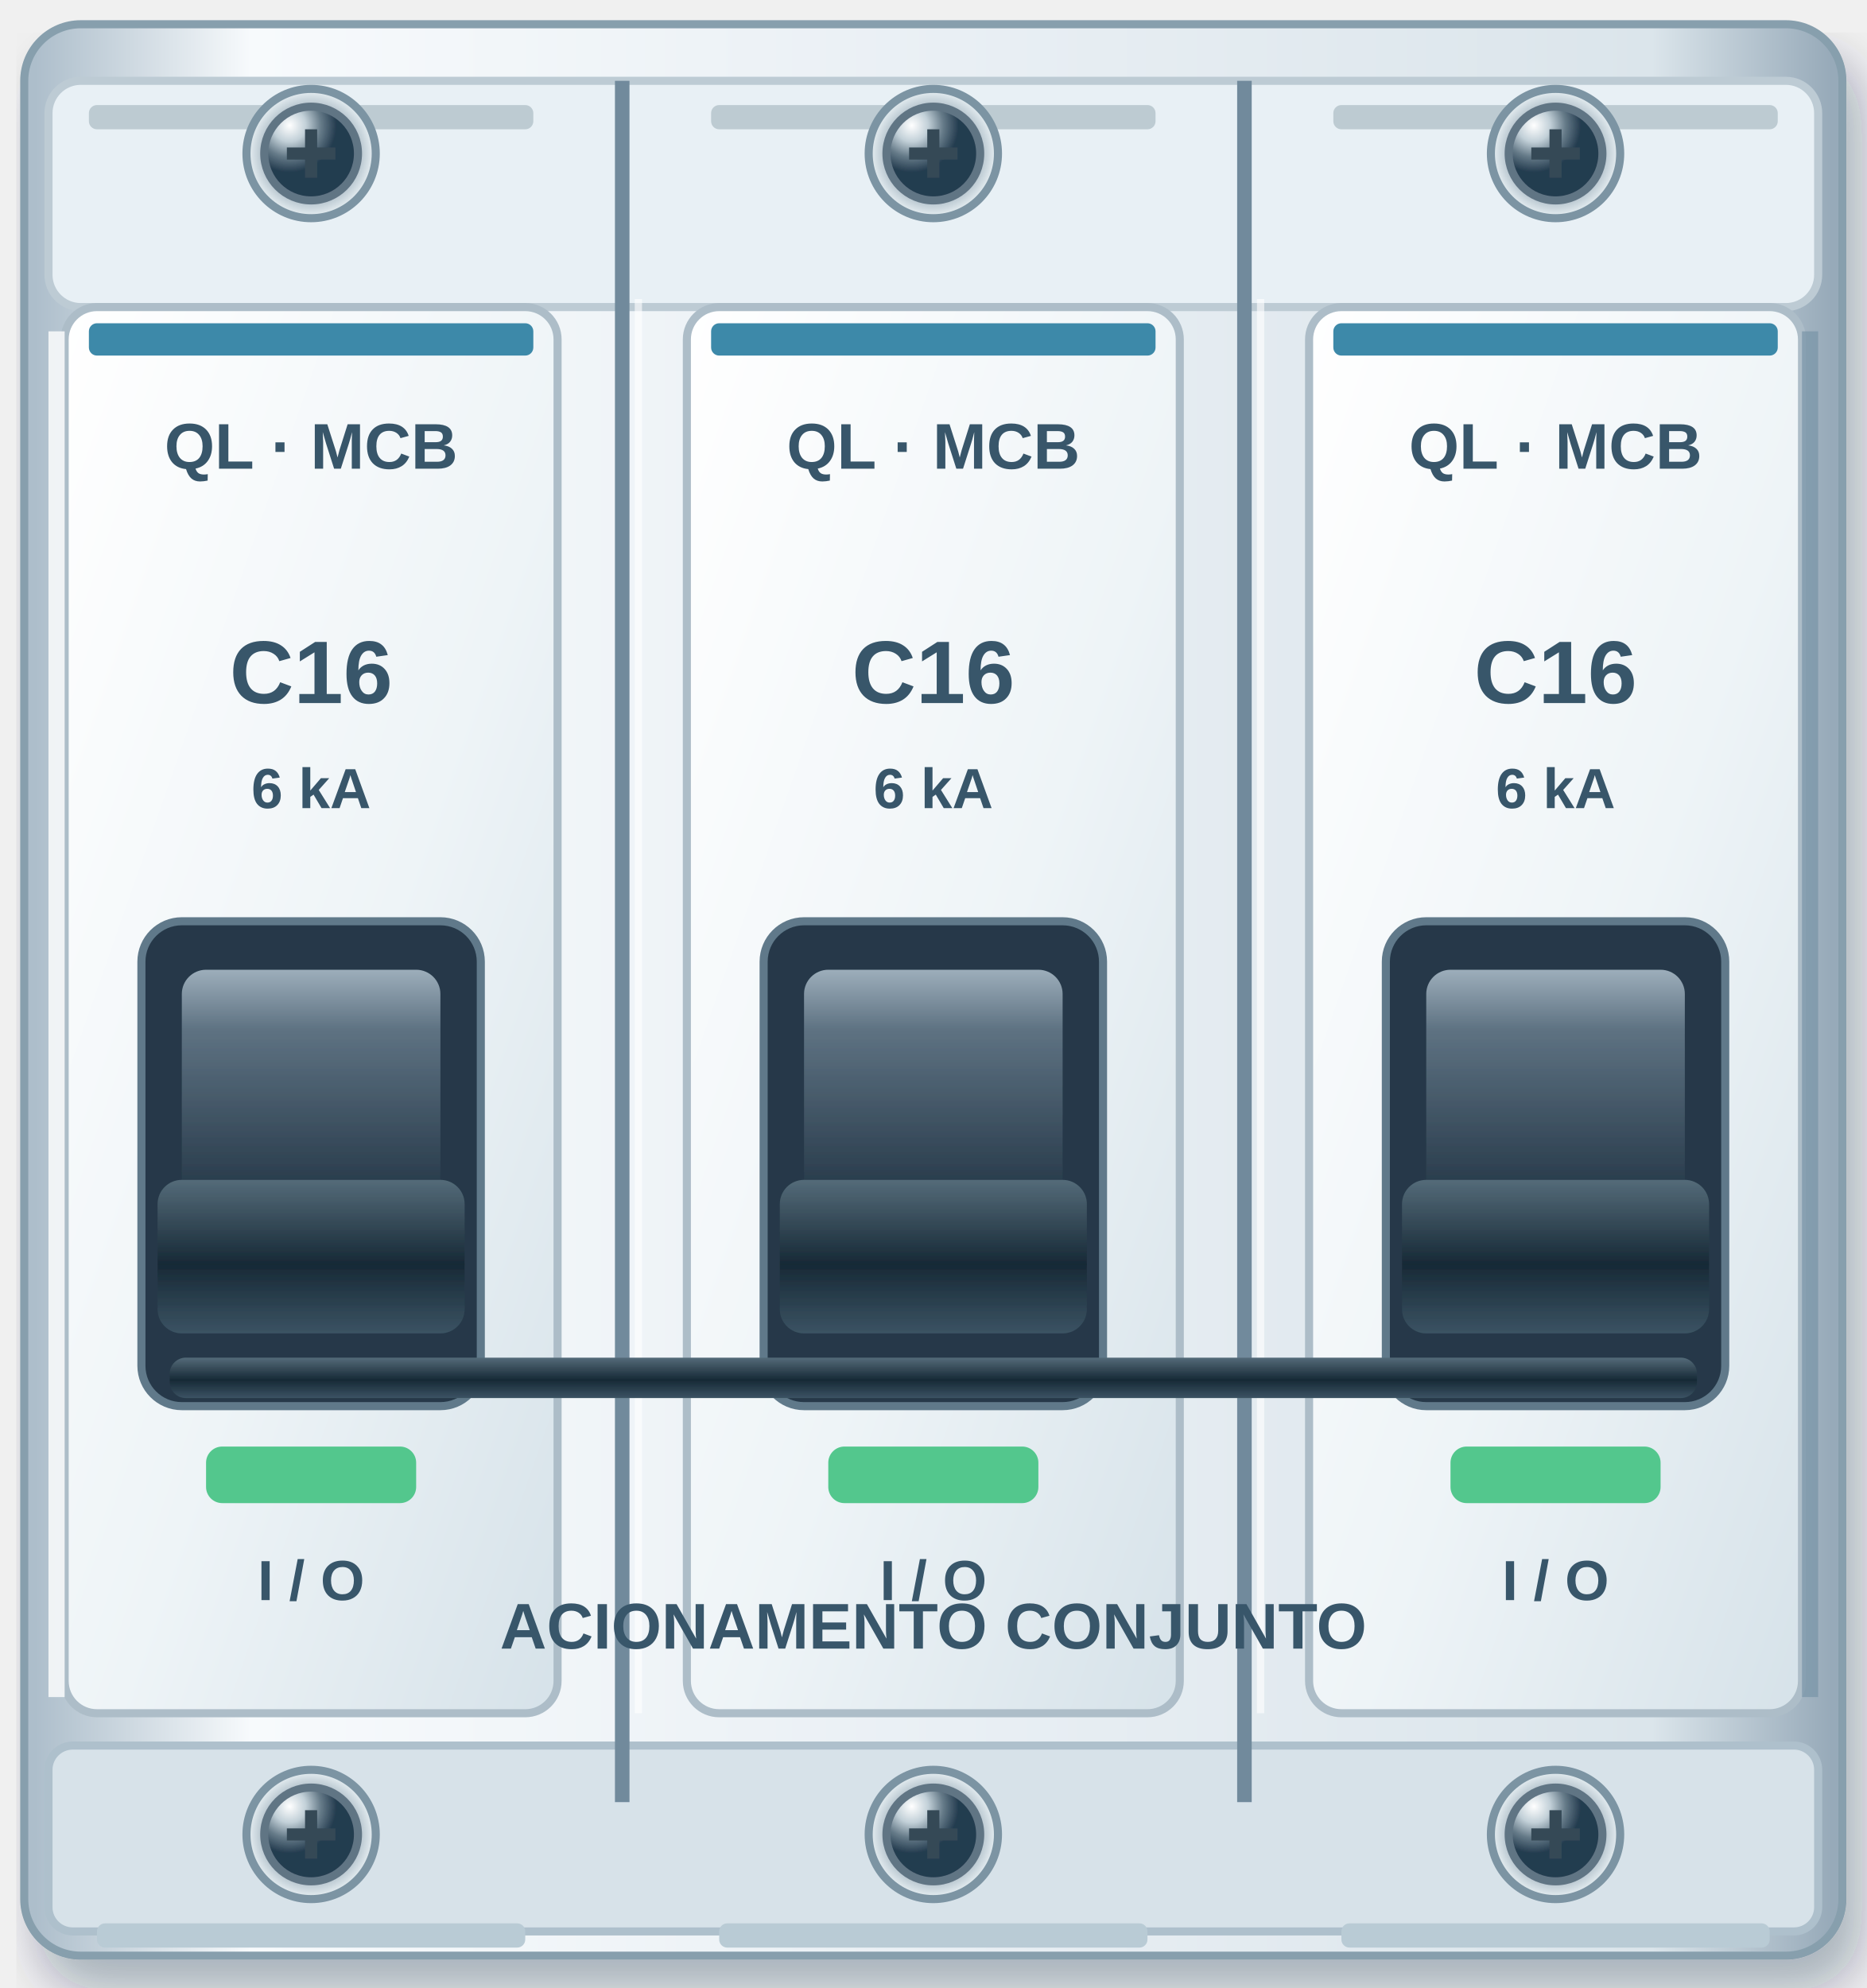
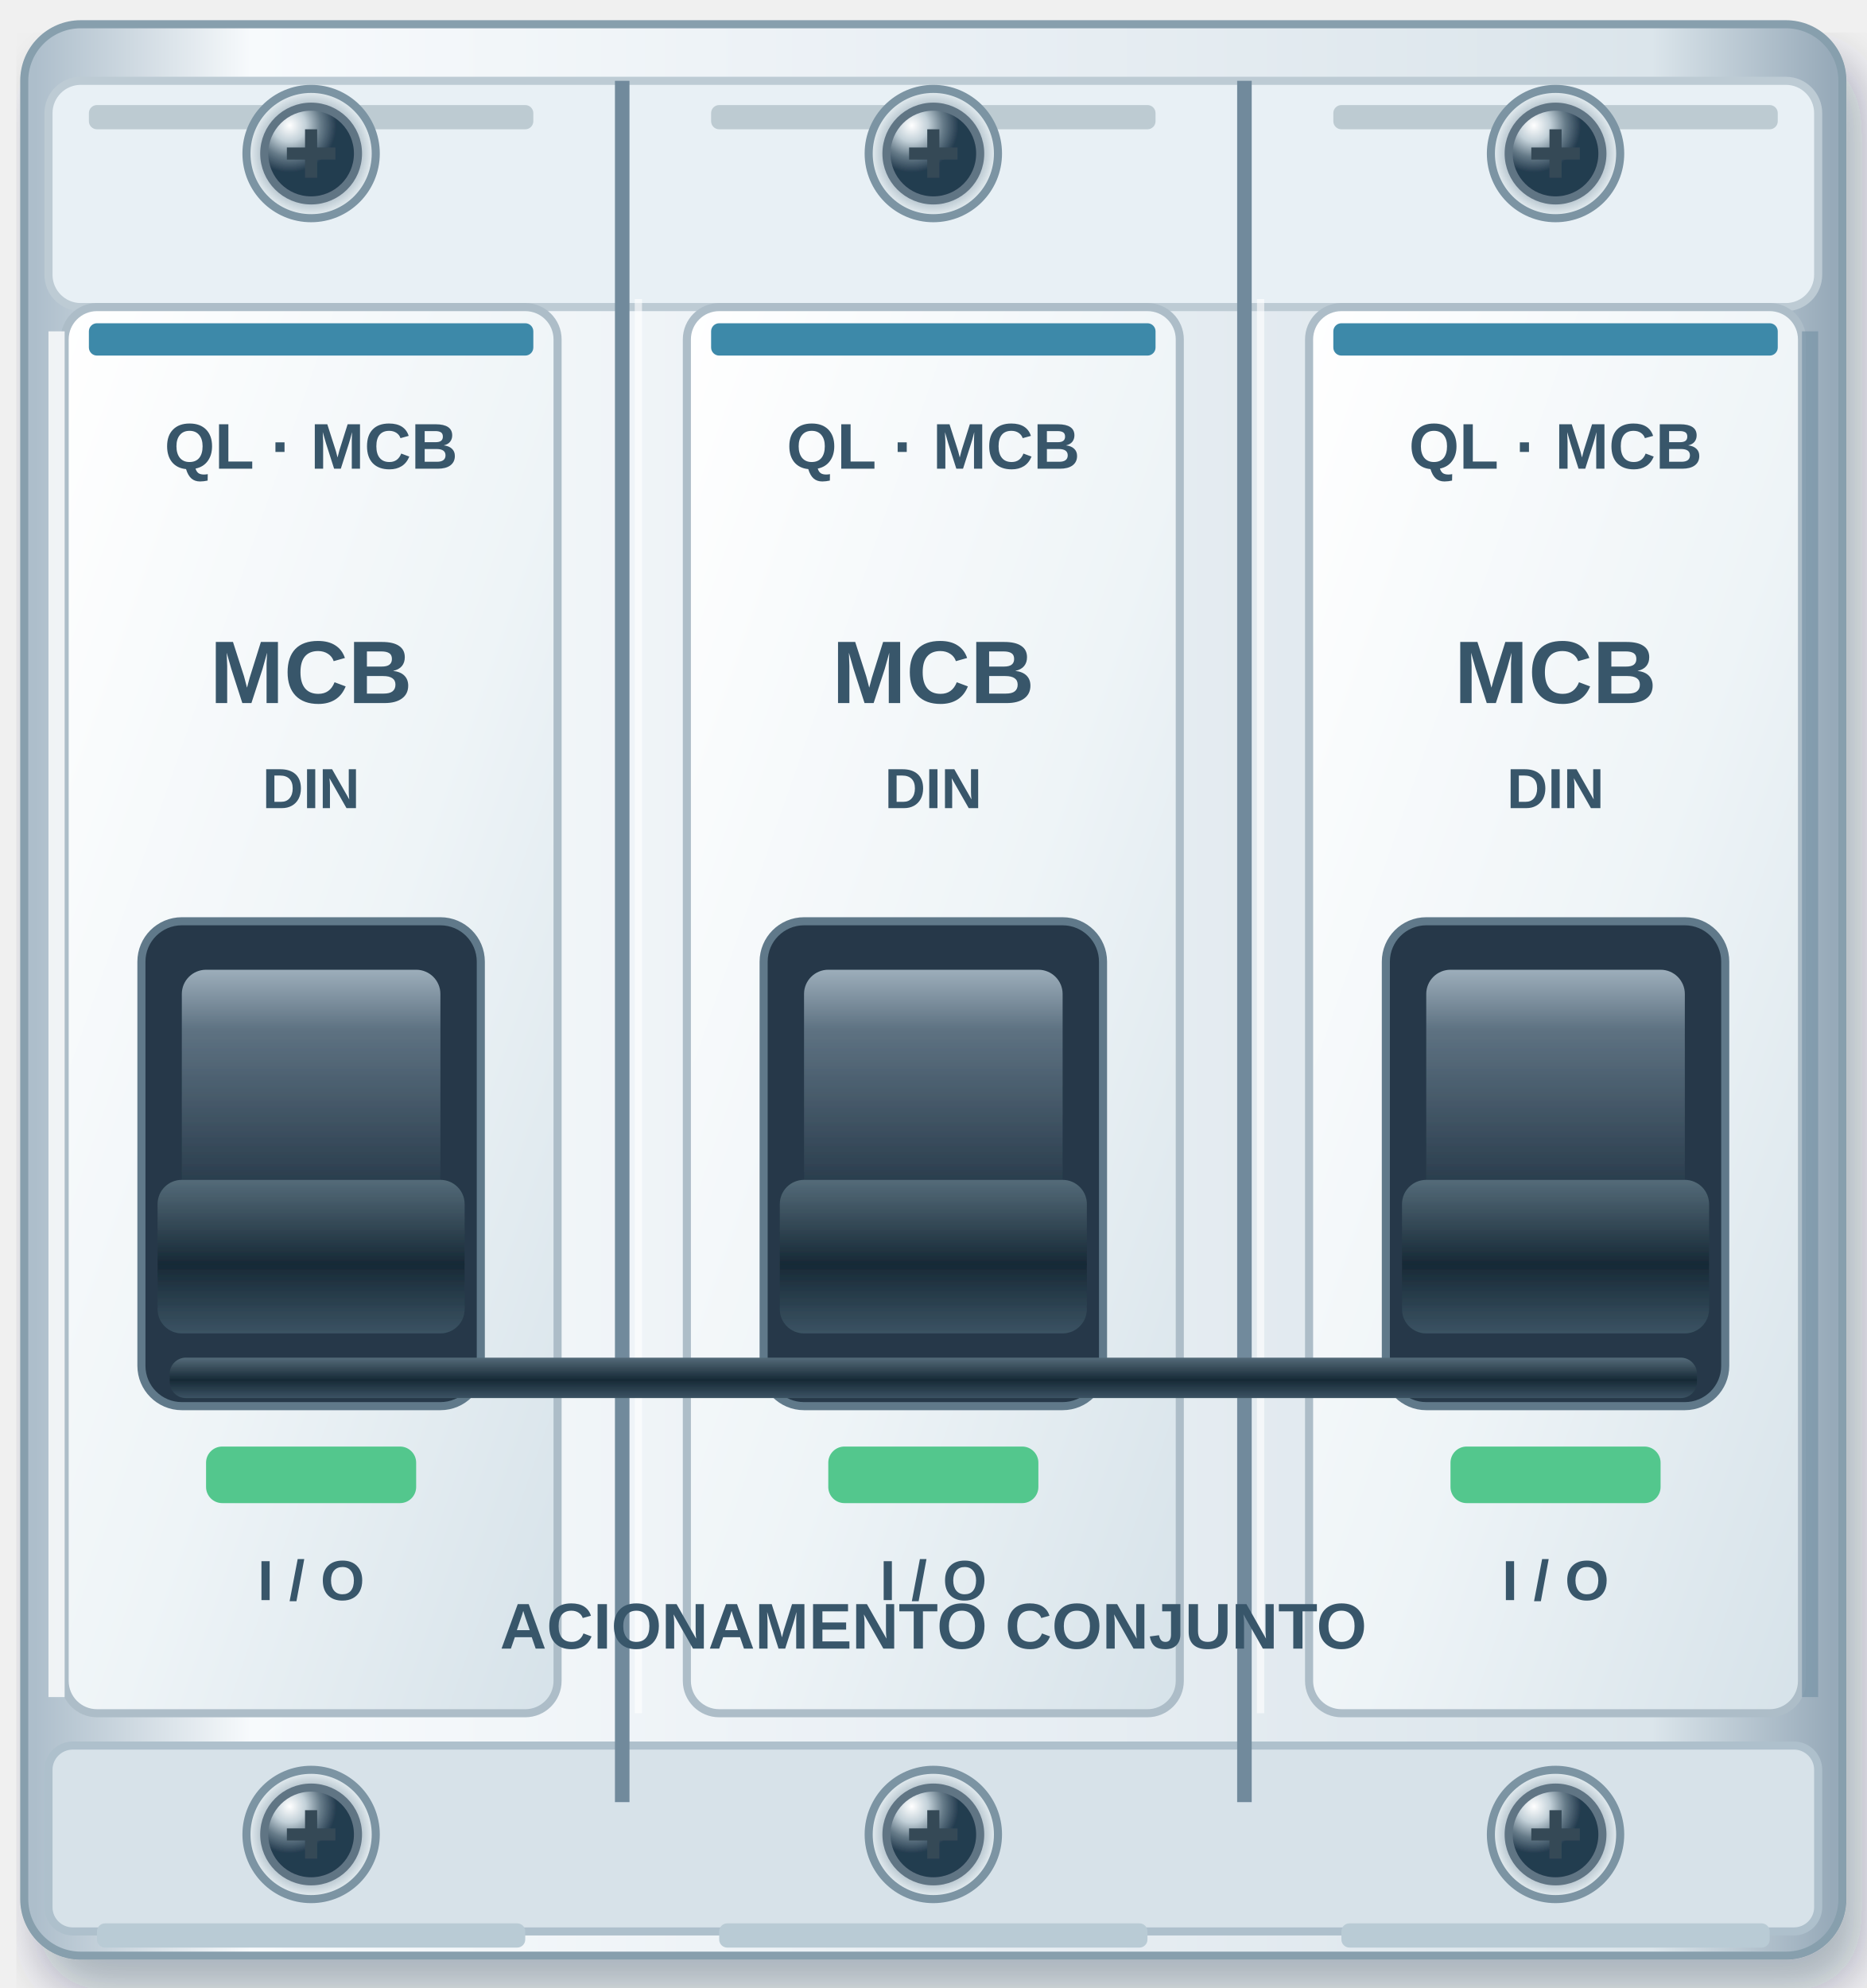
<svg xmlns="http://www.w3.org/2000/svg" width="231" height="246" viewBox="0 0 231 246" role="img" aria-label="MCB · representação genérica de 3 módulos DIN">
  <defs>
    <linearGradient id="case" x1="0" y1="0" x2="1" y2="0">
      <stop stop-color="#adbecb" />
      <stop offset=".12" stop-color="#f7fafc" />
      <stop offset=".51" stop-color="#e9eff4" />
      <stop offset=".9" stop-color="#dbe5eb" />
      <stop offset="1" stop-color="#97aab9" />
    </linearGradient>
    <linearGradient id="face" x1="0" y1="0" x2="1" y2="1">
      <stop stop-color="#fff" />
      <stop offset=".55" stop-color="#eef4f7" />
      <stop offset="1" stop-color="#d6e2e9" />
    </linearGradient>
    <radialGradient id="metal" cx=".27" cy=".2">
      <stop stop-color="#fff" />
      <stop offset=".35" stop-color="#c2d0d8" />
      <stop offset=".67" stop-color="#667b89" />
      <stop offset="1" stop-color="#243c4f" />
    </radialGradient>
    <radialGradient id="well">
      <stop stop-color="#8d9fad" />
      <stop offset=".68" stop-color="#a6b7c2" />
      <stop offset="1" stop-color="#edf4f7" />
    </radialGradient>
    <linearGradient id="switch" x1="0" y1="0" x2="0" y2="1">
      <stop stop-color="#9daebb" />
      <stop offset=".2" stop-color="#5e7282" />
      <stop offset=".75" stop-color="#263949" />
      <stop offset="1" stop-color="#182937" />
    </linearGradient>
    <linearGradient id="metalDark" x1="0" y1="0" x2="0" y2="1">
      <stop stop-color="#546b79" />
      <stop offset=".55" stop-color="#172936" />
      <stop offset="1" stop-color="#3b5363" />
    </linearGradient>
    <linearGradient id="blue" x1="0" y1="0" x2="1" y2="1">
      <stop stop-color="#5cb8ff" />
      <stop offset="1" stop-color="#165ca3" />
    </linearGradient>
    <linearGradient id="red" x1="0" y1="0" x2="1" y2="1">
      <stop stop-color="#f17d78" />
      <stop offset=".7" stop-color="#c5262e" />
      <stop offset="1" stop-color="#92202c" />
    </linearGradient>
    <linearGradient id="lcd" x1="0" y1="0" x2="1" y2="1">
      <stop stop-color="#d8ebdf" />
      <stop offset="1" stop-color="#8ebbb2" />
    </linearGradient>
    <linearGradient id="displayFrame" x1="0" y1="0" x2="0" y2="1">
      <stop stop-color="#142432" />
      <stop offset="1" stop-color="#58717e" />
    </linearGradient>
    <linearGradient id="signalGreen" x1="0" y1="0" x2="1" y2="1">
      <stop stop-color="#77e5b1" />
      <stop offset="1" stop-color="#18936c" />
    </linearGradient>
    <filter id="shade" x="-25%" y="-25%" width="150%" height="150%">
      <feDropShadow dx="2" dy="4" stdDeviation="3" flood-color="#0b243d" flood-opacity=".3" />
    </filter>
  </defs>
  <g filter="url(#shade)">
    <rect x="3" y="3" width="225" height="239" rx="7" fill="url(#case)" stroke="#879fad" />
    <rect x="6" y="10" width="219" height="28" rx="4" fill="#e8f0f5" stroke="#bdcbd4" />
    <rect x="6" y="216" width="219" height="23" rx="3" fill="#d7e2e9" stroke="#aec0cc" />
    <rect x="8" y="38" width="61" height="174" rx="4" fill="url(#face)" stroke="#adbdc8" />
    <rect x="11" y="40" width="55" height="4" rx="1" fill="#3e89a9" stroke="none" />
    <rect x="11" y="13" width="55" height="3" rx="1" fill="#bdcbd2" stroke="none" />
    <rect x="12" y="238" width="53" height="3" rx="1" fill="#b9cbd5" stroke="none" />
    <circle cx="38.5" cy="19" r="8" fill="url(#well)" stroke="#7c94a3" />
    <circle cx="38.5" cy="19" r="5.8" fill="url(#metal)" stroke="#617484" />
    <path d="M35.5 19h6 M38.5 16v6" stroke="#344957" stroke-width="1.5" />
    <circle cx="38.5" cy="227" r="8" fill="url(#well)" stroke="#7c94a3" />
    <circle cx="38.5" cy="227" r="5.8" fill="url(#metal)" stroke="#617484" />
    <path d="M35.5 227h6 M38.5 224v6" stroke="#344957" stroke-width="1.5" />
    <text x="38.5" y="58" text-anchor="middle" font-family="Arial,sans-serif" font-size="8" font-weight="750" fill="#38566a">QL · MCB</text>
-     <text x="38.5" y="87" text-anchor="middle" font-family="Arial,sans-serif" font-size="11" font-weight="750" fill="#38566a">C16</text>
-     <text x="38.5" y="100" text-anchor="middle" font-family="Arial,sans-serif" font-size="7" font-weight="750" fill="#38566a">6 kA</text>
+     <text x="38.5" y="87" text-anchor="middle" font-family="Arial,sans-serif" font-size="11" font-weight="750" fill="#38566a">MCB</text>
+     <text x="38.5" y="100" text-anchor="middle" font-family="Arial,sans-serif" font-size="7" font-weight="750" fill="#38566a">DIN</text>
    <rect x="17.5" y="114" width="42" height="60" rx="5" fill="#263949" stroke="#60798a" />
    <rect x="22.5" y="120" width="32" height="37" rx="3" fill="url(#switch)" stroke="none" />
    <rect x="19.5" y="146" width="38" height="19" rx="3" fill="url(#metalDark)" stroke="none" />
    <rect x="25.5" y="179" width="26" height="7" rx="2" fill="#53c78d" stroke="none" />
    <text x="38.5" y="198" text-anchor="middle" font-family="Arial,sans-serif" font-size="7" font-weight="750" fill="#38566a">I / O</text>
    <rect x="85" y="38" width="61" height="174" rx="4" fill="url(#face)" stroke="#adbdc8" />
    <rect x="88" y="40" width="55" height="4" rx="1" fill="#3e89a9" stroke="none" />
    <rect x="88" y="13" width="55" height="3" rx="1" fill="#bdcbd2" stroke="none" />
    <rect x="89" y="238" width="53" height="3" rx="1" fill="#b9cbd5" stroke="none" />
    <path d="M77 10v213" stroke="#718a9c" stroke-width="1.8" />
    <path d="M79 37v175" stroke="#fff" stroke-width=".9" opacity=".6" />
    <circle cx="115.5" cy="19" r="8" fill="url(#well)" stroke="#7c94a3" />
    <circle cx="115.5" cy="19" r="5.8" fill="url(#metal)" stroke="#617484" />
    <path d="M112.5 19h6 M115.5 16v6" stroke="#344957" stroke-width="1.5" />
    <circle cx="115.5" cy="227" r="8" fill="url(#well)" stroke="#7c94a3" />
    <circle cx="115.5" cy="227" r="5.8" fill="url(#metal)" stroke="#617484" />
    <path d="M112.5 227h6 M115.5 224v6" stroke="#344957" stroke-width="1.5" />
    <text x="115.5" y="58" text-anchor="middle" font-family="Arial,sans-serif" font-size="8" font-weight="750" fill="#38566a">QL · MCB</text>
-     <text x="115.5" y="87" text-anchor="middle" font-family="Arial,sans-serif" font-size="11" font-weight="750" fill="#38566a">C16</text>
-     <text x="115.5" y="100" text-anchor="middle" font-family="Arial,sans-serif" font-size="7" font-weight="750" fill="#38566a">6 kA</text>
+     <text x="115.5" y="87" text-anchor="middle" font-family="Arial,sans-serif" font-size="11" font-weight="750" fill="#38566a">MCB</text>
+     <text x="115.5" y="100" text-anchor="middle" font-family="Arial,sans-serif" font-size="7" font-weight="750" fill="#38566a">DIN</text>
    <rect x="94.5" y="114" width="42" height="60" rx="5" fill="#263949" stroke="#60798a" />
    <rect x="99.5" y="120" width="32" height="37" rx="3" fill="url(#switch)" stroke="none" />
    <rect x="96.5" y="146" width="38" height="19" rx="3" fill="url(#metalDark)" stroke="none" />
    <rect x="102.5" y="179" width="26" height="7" rx="2" fill="#53c78d" stroke="none" />
    <text x="115.5" y="198" text-anchor="middle" font-family="Arial,sans-serif" font-size="7" font-weight="750" fill="#38566a">I / O</text>
    <rect x="162" y="38" width="61" height="174" rx="4" fill="url(#face)" stroke="#adbdc8" />
    <rect x="165" y="40" width="55" height="4" rx="1" fill="#3e89a9" stroke="none" />
    <rect x="165" y="13" width="55" height="3" rx="1" fill="#bdcbd2" stroke="none" />
    <rect x="166" y="238" width="53" height="3" rx="1" fill="#b9cbd5" stroke="none" />
    <path d="M154 10v213" stroke="#718a9c" stroke-width="1.8" />
    <path d="M156 37v175" stroke="#fff" stroke-width=".9" opacity=".6" />
    <circle cx="192.5" cy="19" r="8" fill="url(#well)" stroke="#7c94a3" />
    <circle cx="192.5" cy="19" r="5.8" fill="url(#metal)" stroke="#617484" />
    <path d="M189.5 19h6 M192.5 16v6" stroke="#344957" stroke-width="1.5" />
    <circle cx="192.5" cy="227" r="8" fill="url(#well)" stroke="#7c94a3" />
    <circle cx="192.5" cy="227" r="5.8" fill="url(#metal)" stroke="#617484" />
    <path d="M189.5 227h6 M192.5 224v6" stroke="#344957" stroke-width="1.5" />
    <text x="192.5" y="58" text-anchor="middle" font-family="Arial,sans-serif" font-size="8" font-weight="750" fill="#38566a">QL · MCB</text>
-     <text x="192.5" y="87" text-anchor="middle" font-family="Arial,sans-serif" font-size="11" font-weight="750" fill="#38566a">C16</text>
-     <text x="192.5" y="100" text-anchor="middle" font-family="Arial,sans-serif" font-size="7" font-weight="750" fill="#38566a">6 kA</text>
+     <text x="192.5" y="87" text-anchor="middle" font-family="Arial,sans-serif" font-size="11" font-weight="750" fill="#38566a">MCB</text>
+     <text x="192.5" y="100" text-anchor="middle" font-family="Arial,sans-serif" font-size="7" font-weight="750" fill="#38566a">DIN</text>
    <rect x="171.5" y="114" width="42" height="60" rx="5" fill="#263949" stroke="#60798a" />
    <rect x="176.5" y="120" width="32" height="37" rx="3" fill="url(#switch)" stroke="none" />
    <rect x="173.5" y="146" width="38" height="19" rx="3" fill="url(#metalDark)" stroke="none" />
    <rect x="179.5" y="179" width="26" height="7" rx="2" fill="#53c78d" stroke="none" />
    <text x="192.5" y="198" text-anchor="middle" font-family="Arial,sans-serif" font-size="7" font-weight="750" fill="#38566a">I / O</text>
    <rect x="21" y="168" width="189" height="5" rx="2" fill="url(#metalDark)" stroke="none" />
    <text x="115.5" y="204" text-anchor="middle" font-family="Arial,sans-serif" font-size="8" font-weight="750" fill="#38566a">ACIONAMENTO CONJUNTO</text>
  </g>
  <path d="M7 41v169" stroke="white" opacity=".8" stroke-width="2" />
  <path d="M224 41v169" stroke="#7894a6" opacity=".7" stroke-width="2" />
</svg>
